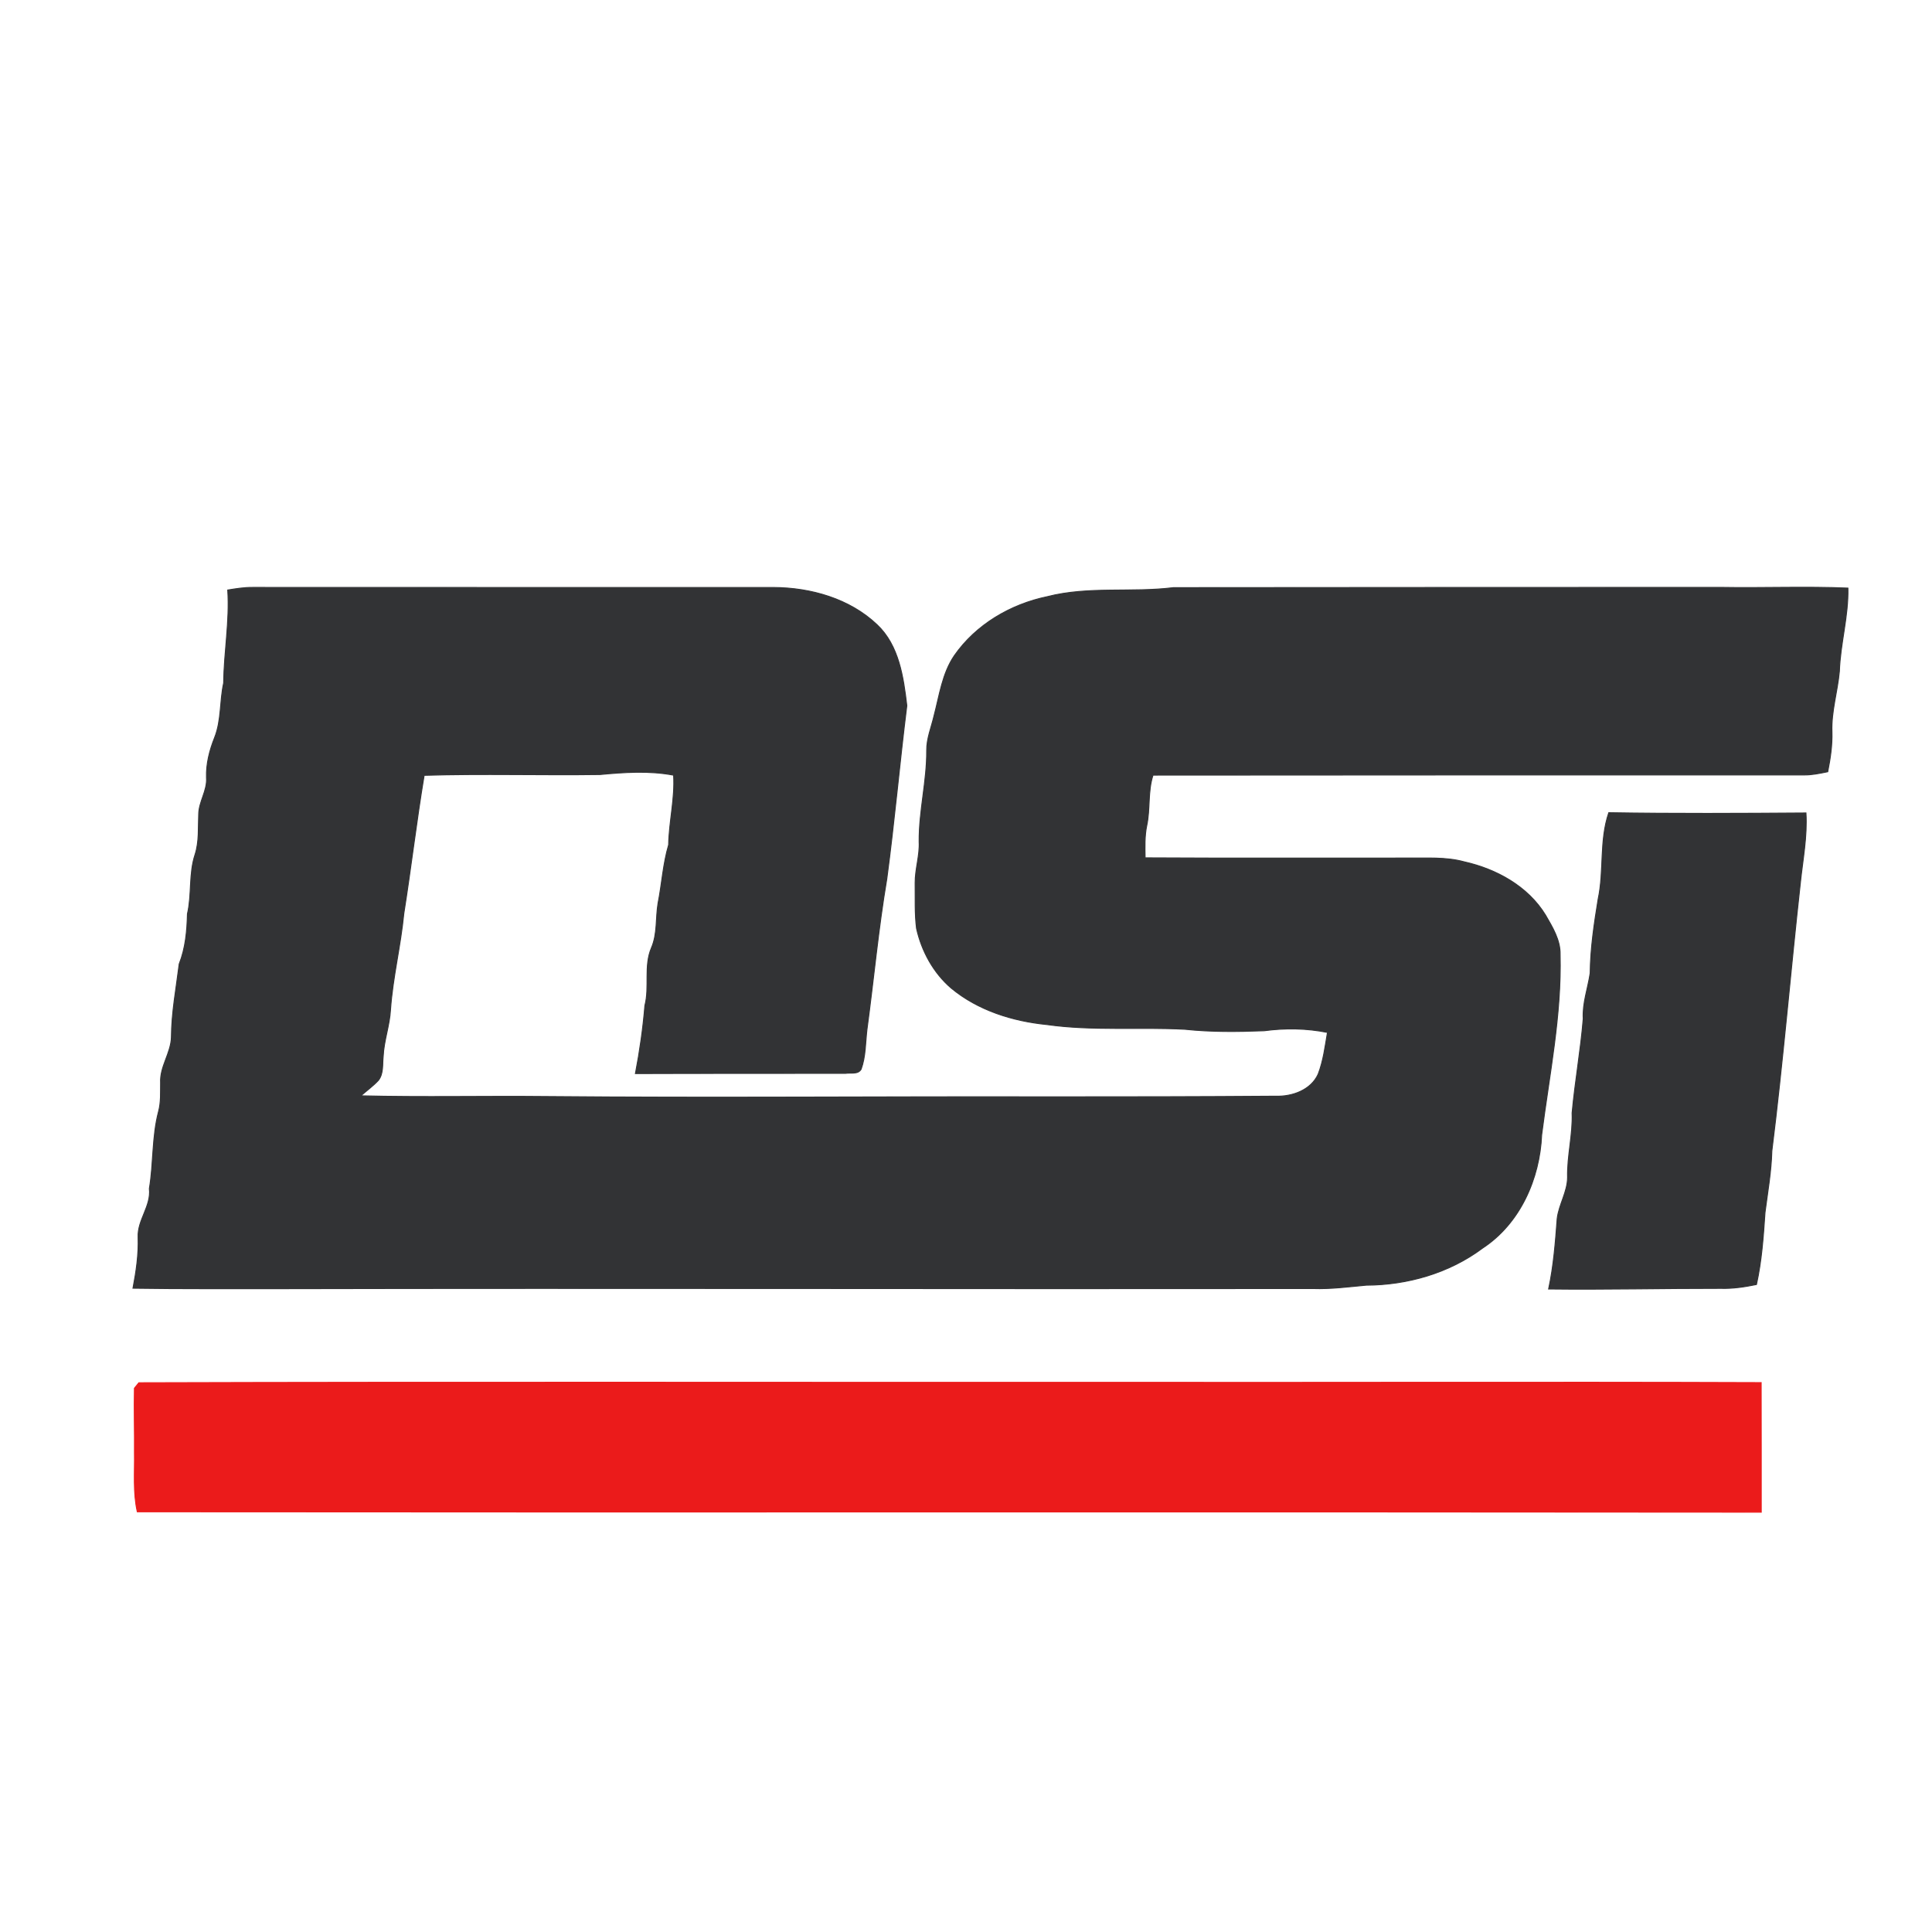
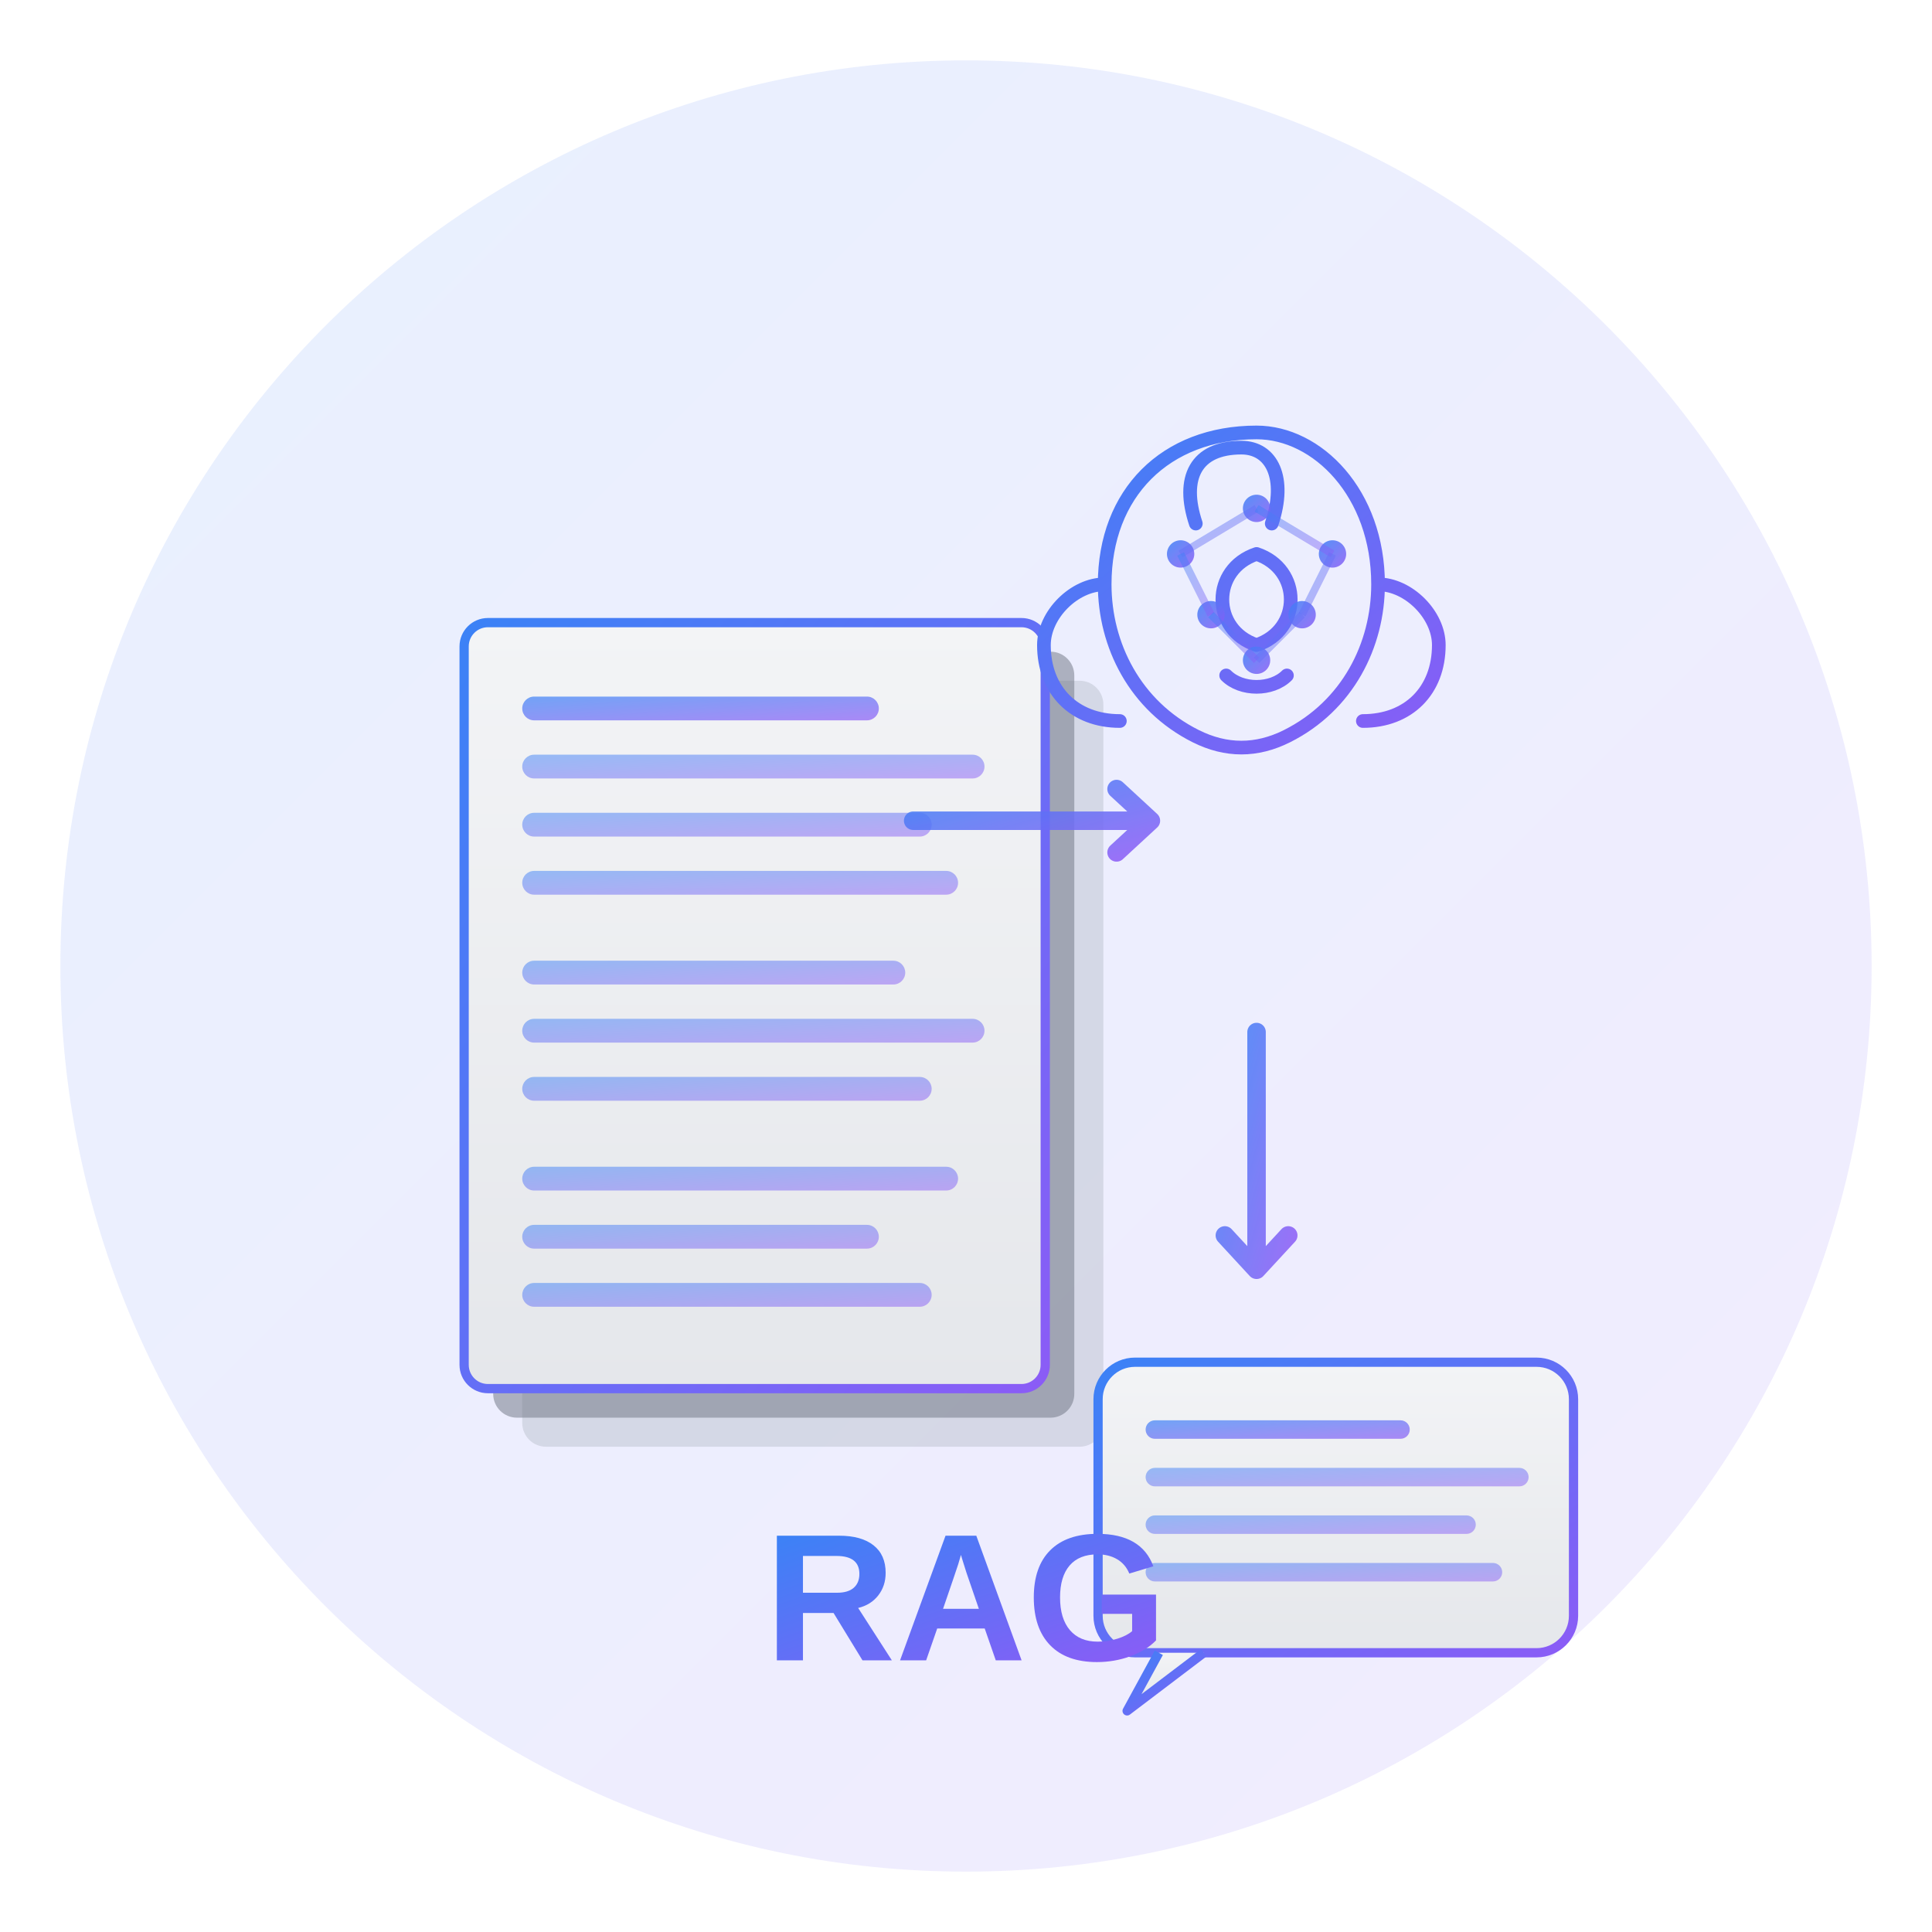
- <svg xmlns="http://www.w3.org/2000/svg" height="512pt" version="1.1" viewBox="0 0 512 512" width="512pt">
-   <path d="M 0.00 0.00 L 512.00 0.00 L 512.00 512.00 L 0.00 512.00 L 0.00 0.00 M 60.35 156.36 C 60.90 164.62 59.35 172.76 59.27 181.00 C 58.20 185.80 58.71 190.87 56.86 195.50 C 55.52 198.86 54.60 202.43 54.72 206.08 C 54.98 209.52 52.66 212.46 52.65 215.87 C 52.49 219.40 52.80 223.02 51.70 226.44 C 50.00 231.55 50.87 237.00 49.67 242.20 C 49.56 246.72 49.16 251.22 47.49 255.46 C 46.69 261.93 45.45 268.36 45.42 274.90 C 45.29 279.11 42.32 282.69 42.56 286.94 C 42.51 289.49 42.69 292.08 42.01 294.58 C 40.25 301.26 40.71 308.22 39.58 314.99 C 40.11 319.64 36.37 323.33 36.60 327.91 C 36.75 332.45 36.09 336.94 35.24 341.39 C 48.16 341.59 61.08 341.50 74.00 341.52 C 165.33 341.32 256.66 341.60 347.99 341.48 C 352.70 341.64 357.37 341.02 362.05 340.59 C 373.01 340.54 384.07 337.37 392.90 330.76 C 402.86 324.23 408.06 312.35 408.56 300.72 C 410.58 284.85 413.86 269.02 413.45 252.95 C 413.54 249.13 411.44 245.74 409.60 242.54 C 404.94 234.89 396.57 230.30 388.02 228.39 C 383.12 227.05 378.01 227.45 373.00 227.39 C 349.82 227.36 326.64 227.47 303.47 227.33 C 303.42 224.47 303.32 221.57 303.91 218.75 C 304.85 214.35 304.15 209.75 305.56 205.42 C 363.06 205.35 420.56 205.38 478.06 205.37 C 480.19 205.40 482.29 204.94 484.37 204.52 C 485.06 201.04 485.60 197.52 485.49 193.96 C 485.29 188.52 486.98 183.27 487.46 177.90 C 487.72 170.50 489.89 163.29 489.72 155.85 C 478.51 155.37 467.24 155.86 456.00 155.66 C 407.66 155.64 359.31 155.71 310.97 155.73 C 299.85 157.11 288.46 155.31 277.50 158.13 C 267.78 160.15 258.61 165.54 252.90 173.76 C 249.69 178.49 248.96 184.28 247.53 189.68 C 246.82 192.75 245.54 195.72 245.58 198.92 C 245.64 207.01 243.51 214.93 243.58 223.03 C 243.77 226.73 242.50 230.28 242.52 233.96 C 242.58 237.99 242.38 242.05 242.89 246.05 C 244.24 252.08 247.38 257.85 252.11 261.88 C 259.19 267.76 268.37 270.62 277.42 271.52 C 289.54 273.23 301.82 272.12 314.00 272.77 C 320.97 273.51 328.01 273.43 335.00 273.16 C 340.58 272.42 346.26 272.49 351.79 273.61 C 351.16 277.32 350.69 281.12 349.33 284.66 C 347.42 288.90 342.41 290.66 338.04 290.50 C 318.03 290.65 298.01 290.67 278.00 290.67 C 233.66 290.56 189.33 290.99 144.99 290.59 C 128.54 290.42 112.08 290.81 95.63 290.40 C 97.18 289.03 98.88 287.81 100.29 286.29 C 101.68 284.47 101.32 282.08 101.55 279.95 C 101.74 275.77 103.26 271.78 103.49 267.60 C 104.09 259.01 106.20 250.64 107.02 242.08 C 108.95 229.90 110.38 217.63 112.41 205.47 C 127.94 205.00 143.48 205.48 159.01 205.26 C 165.48 204.66 172.07 204.20 178.51 205.43 C 178.89 211.64 177.30 217.71 177.19 223.90 C 175.69 228.95 175.41 234.21 174.39 239.36 C 173.73 243.29 174.25 247.46 172.64 251.18 C 170.56 256.03 172.19 261.47 170.90 266.50 C 170.40 272.54 169.54 278.55 168.39 284.51 C 186.95 284.44 205.52 284.49 224.09 284.45 C 225.47 284.22 227.36 284.81 228.21 283.36 C 229.43 279.99 229.34 276.37 229.75 272.86 C 231.55 259.56 232.77 246.19 235.01 232.94 C 237.06 217.66 238.41 202.30 240.32 187.00 C 239.43 179.47 238.25 171.04 232.43 165.56 C 225.17 158.65 214.88 155.75 205.04 155.69 C 159.01 155.72 112.99 155.66 66.97 155.67 C 64.74 155.65 62.54 156.00 60.35 156.36 M 426.34 215.37 C 423.80 222.82 425.14 230.72 423.52 238.30 C 422.46 244.79 421.48 251.32 421.41 257.90 C 420.81 261.93 419.33 265.85 419.57 269.99 C 418.89 278.33 417.38 286.61 416.62 294.96 C 416.84 300.70 415.28 306.30 415.42 312.04 C 415.39 315.86 413.12 319.19 412.67 322.94 C 412.20 329.18 411.72 335.46 410.40 341.60 C 425.60 341.78 440.81 341.41 456.02 341.43 C 459.21 341.53 462.36 341.05 465.48 340.41 C 466.87 334.14 467.32 327.70 467.75 321.31 C 468.45 315.89 469.42 310.49 469.56 305.02 C 472.53 281.34 474.50 257.57 477.13 233.86 C 477.77 227.73 478.98 221.64 478.60 215.44 C 461.18 215.56 443.76 215.66 426.34 215.37 M 35.62 367.89 C 35.49 373.59 35.69 379.29 35.63 385.00 C 35.72 390.21 35.23 395.50 36.38 400.64 C 179.84 400.78 323.29 400.59 466.75 400.75 C 466.78 389.30 466.73 377.85 466.73 366.40 C 408.15 366.19 349.58 366.42 291.00 366.33 C 206.27 366.38 121.53 366.19 36.80 366.44 C 36.50 366.80 35.91 367.52 35.62 367.89 Z" fill="transparent" opacity="1.00" stroke="transparent" stroke-width="0.25" />
-   <path d="M 60.35 156.36 C 62.54 156.00 64.74 155.65 66.97 155.67 C 112.99 155.66 159.01 155.72 205.04 155.69 C 214.88 155.75 225.17 158.65 232.43 165.56 C 238.25 171.04 239.43 179.47 240.32 187.00 C 238.41 202.30 237.06 217.66 235.01 232.94 C 232.77 246.19 231.55 259.56 229.75 272.86 C 229.34 276.37 229.43 279.99 228.21 283.36 C 227.36 284.81 225.47 284.22 224.09 284.45 C 205.52 284.49 186.95 284.44 168.39 284.51 C 169.54 278.55 170.40 272.54 170.90 266.50 C 172.19 261.47 170.56 256.03 172.64 251.18 C 174.25 247.46 173.73 243.29 174.39 239.36 C 175.41 234.21 175.69 228.95 177.19 223.90 C 177.30 217.71 178.89 211.64 178.51 205.43 C 172.07 204.20 165.48 204.66 159.01 205.26 C 143.48 205.48 127.94 205.00 112.41 205.47 C 110.38 217.63 108.95 229.90 107.02 242.08 C 106.20 250.64 104.09 259.01 103.49 267.60 C 103.26 271.78 101.74 275.77 101.55 279.95 C 101.32 282.08 101.68 284.47 100.29 286.29 C 98.88 287.81 97.18 289.03 95.63 290.40 C 112.08 290.81 128.54 290.42 144.99 290.59 C 189.33 290.99 233.66 290.56 278.00 290.67 C 298.01 290.67 318.03 290.65 338.04 290.50 C 342.41 290.66 347.42 288.90 349.33 284.66 C 350.69 281.12 351.16 277.32 351.79 273.61 C 346.26 272.49 340.58 272.42 335.00 273.16 C 328.01 273.43 320.97 273.51 314.00 272.77 C 301.82 272.12 289.54 273.23 277.42 271.52 C 268.37 270.62 259.19 267.76 252.11 261.88 C 247.38 257.85 244.24 252.08 242.89 246.05 C 242.38 242.05 242.58 237.99 242.52 233.96 C 242.50 230.28 243.77 226.73 243.58 223.03 C 243.51 214.93 245.64 207.01 245.58 198.92 C 245.54 195.72 246.82 192.75 247.53 189.68 C 248.96 184.28 249.69 178.49 252.90 173.76 C 258.61 165.54 267.78 160.15 277.50 158.13 C 288.46 155.31 299.85 157.11 310.97 155.73 C 359.31 155.71 407.66 155.64 456.00 155.66 C 467.24 155.86 478.51 155.37 489.72 155.85 C 489.89 163.29 487.72 170.50 487.46 177.90 C 486.98 183.27 485.29 188.52 485.49 193.96 C 485.60 197.52 485.06 201.04 484.37 204.52 C 482.29 204.94 480.19 205.40 478.06 205.37 C 420.56 205.38 363.06 205.35 305.56 205.42 C 304.15 209.75 304.85 214.35 303.91 218.75 C 303.32 221.57 303.42 224.47 303.47 227.33 C 326.64 227.47 349.82 227.36 373.00 227.39 C 378.01 227.45 383.12 227.05 388.02 228.39 C 396.57 230.30 404.94 234.89 409.60 242.54 C 411.44 245.74 413.54 249.13 413.45 252.95 C 413.86 269.02 410.58 284.85 408.56 300.72 C 408.06 312.35 402.86 324.23 392.90 330.76 C 384.07 337.37 373.01 340.54 362.05 340.59 C 357.37 341.02 352.70 341.64 347.99 341.48 C 256.66 341.60 165.33 341.32 74.00 341.52 C 61.08 341.50 48.16 341.59 35.24 341.39 C 36.09 336.94 36.75 332.45 36.60 327.91 C 36.37 323.33 40.11 319.64 39.58 314.99 C 40.71 308.22 40.25 301.26 42.01 294.58 C 42.69 292.08 42.51 289.49 42.56 286.94 C 42.32 282.69 45.29 279.11 45.42 274.90 C 45.45 268.36 46.69 261.93 47.49 255.46 C 49.16 251.22 49.56 246.72 49.67 242.20 C 50.87 237.00 50.00 231.55 51.70 226.44 C 52.80 223.02 52.49 219.40 52.65 215.87 C 52.66 212.46 54.98 209.52 54.72 206.08 C 54.60 202.43 55.52 198.86 56.86 195.50 C 58.71 190.87 58.20 185.80 59.27 181.00 C 59.35 172.76 60.90 164.62 60.35 156.36 Z" fill="#323335" opacity="1.00" stroke="#323335" stroke-width="0.25" />
-   <path d="M 426.34 215.37 C 443.76 215.66 461.18 215.56 478.60 215.44 C 478.98 221.64 477.77 227.73 477.13 233.86 C 474.50 257.57 472.53 281.34 469.56 305.02 C 469.42 310.49 468.45 315.89 467.75 321.31 C 467.32 327.70 466.87 334.14 465.48 340.41 C 462.36 341.05 459.21 341.53 456.02 341.43 C 440.81 341.41 425.60 341.78 410.40 341.60 C 411.72 335.46 412.20 329.18 412.67 322.94 C 413.12 319.19 415.39 315.86 415.42 312.04 C 415.28 306.30 416.84 300.70 416.62 294.96 C 417.38 286.61 418.89 278.33 419.57 269.99 C 419.33 265.85 420.81 261.93 421.41 257.90 C 421.48 251.32 422.46 244.79 423.52 238.30 C 425.14 230.72 423.80 222.82 426.34 215.37 Z" fill="#323335" opacity="1.00" stroke="#323335" stroke-width="0.25" />
-   <path d="M 35.62 367.89 C 35.91 367.52 36.50 366.80 36.80 366.44 C 121.53 366.19 206.27 366.38 291.00 366.33 C 349.58 366.42 408.15 366.19 466.73 366.40 C 466.73 377.85 466.78 389.30 466.75 400.75 C 323.29 400.59 179.84 400.78 36.38 400.64 C 35.23 395.50 35.72 390.21 35.63 385.00 C 35.69 379.29 35.49 373.59 35.62 367.89 Z" fill="#eb1b1b" opacity="1.00" stroke="#eb1b1b" stroke-width="0.25" />
+ <svg xmlns="http://www.w3.org/2000/svg" version="1.1" width="1024" height="1024" viewBox="0 0 1024 1024">
+   <defs>
+     <linearGradient id="ragGradient" x1="0%" y1="0%" x2="100%" y2="100%">
+       <stop offset="0%" style="stop-color:#3b82f6;stop-opacity:1" />
+       <stop offset="100%" style="stop-color:#8b5cf6;stop-opacity:1" />
+     </linearGradient>
+     <linearGradient id="documentGradient" x1="0%" y1="0%" x2="0%" y2="100%">
+       <stop offset="0%" style="stop-color:#f3f4f6;stop-opacity:1" />
+       <stop offset="100%" style="stop-color:#e5e7eb;stop-opacity:1" />
+     </linearGradient>
+   </defs>
+   <circle cx="512" cy="512" r="480" fill="url(#ragGradient)" opacity="0.12" />
+   <g transform="translate(512, 512) scale(1.4, 1.4)">
+     <g transform="translate(-190, -130)">
+       <rect x="22" y="22" width="220" height="290" rx="9" ry="9" fill="#9ca3af" opacity="0.3" />
+       <rect x="11" y="11" width="220" height="290" rx="9" ry="9" fill="#6b7280" opacity="0.5" />
+       <rect x="0" y="0" width="220" height="290" rx="9" ry="9" fill="url(#documentGradient)" stroke="url(#ragGradient)" stroke-width="3.5" />
+       <rect x="22" y="28" width="135" height="9" rx="4.5" fill="url(#ragGradient)" opacity="0.7" />
+       <rect x="22" y="50" width="175" height="9" rx="4.5" fill="url(#ragGradient)" opacity="0.5" />
+       <rect x="22" y="72" width="155" height="9" rx="4.5" fill="url(#ragGradient)" opacity="0.5" />
+       <rect x="22" y="94" width="165" height="9" rx="4.5" fill="url(#ragGradient)" opacity="0.5" />
+       <rect x="22" y="128" width="145" height="9" rx="4.5" fill="url(#ragGradient)" opacity="0.5" />
+       <rect x="22" y="150" width="175" height="9" rx="4.5" fill="url(#ragGradient)" opacity="0.5" />
+       <rect x="22" y="172" width="155" height="9" rx="4.5" fill="url(#ragGradient)" opacity="0.5" />
+       <rect x="22" y="206" width="165" height="9" rx="4.5" fill="url(#ragGradient)" opacity="0.5" />
+       <rect x="22" y="228" width="135" height="9" rx="4.5" fill="url(#ragGradient)" opacity="0.5" />
+       <rect x="22" y="250" width="155" height="9" rx="4.5" fill="url(#ragGradient)" opacity="0.5" />
+     </g>
+     <g transform="translate(-20, -55)">
+       <path d="M 0 0 L 90 0 L 77 -12 M 90 0 L 77 12" stroke="url(#ragGradient)" stroke-width="7" fill="none" stroke-linecap="round" stroke-linejoin="round" opacity="0.85" />
+     </g>
+     <g transform="translate(110, -110) scale(1.15, 1.15)">
+       <path d="M 0 -80                 C -30 -80, -50 -60, -50 -30                C -50 -10, -40 10, -20 20                C -10 25, 0 25, 10 20                C 30 10, 40 -10, 40 -30                C 40 -60, 20 -80, 0 -80                                M -50 -30                C -60 -30, -70 -20, -70 -10                C -70 5, -60 15, -45 15                                M 40 -30                C 50 -30, 60 -20, 60 -10                C 60 5, 50 15, 35 15                                M -20 -50                C -25 -65, -20 -75, -5 -75                C 5 -75, 10 -65, 5 -50                                M 0 -40                C -15 -35, -15 -15, 0 -10                C 15 -15, 15 -35, 0 -40                                M -10 0                C -5 5, 5 5, 10 0" fill="none" stroke="url(#ragGradient)" stroke-width="4.5" stroke-linecap="round" stroke-linejoin="round" />
+       <circle cx="-25" cy="-40" r="4.5" fill="url(#ragGradient)" opacity="0.85" />
+       <circle cx="25" cy="-40" r="4.5" fill="url(#ragGradient)" opacity="0.85" />
+       <circle cx="0" cy="-55" r="4.5" fill="url(#ragGradient)" opacity="0.85" />
+       <circle cx="-15" cy="-20" r="4.5" fill="url(#ragGradient)" opacity="0.85" />
+       <circle cx="15" cy="-20" r="4.5" fill="url(#ragGradient)" opacity="0.85" />
+       <circle cx="0" cy="-5" r="4.5" fill="url(#ragGradient)" opacity="0.85" />
+       <line x1="-25" y1="-40" x2="0" y2="-55" stroke="url(#ragGradient)" stroke-width="2.5" opacity="0.45" />
+       <line x1="25" y1="-40" x2="0" y2="-55" stroke="url(#ragGradient)" stroke-width="2.5" opacity="0.45" />
+       <line x1="-25" y1="-40" x2="-15" y2="-20" stroke="url(#ragGradient)" stroke-width="2.5" opacity="0.45" />
+       <line x1="25" y1="-40" x2="15" y2="-20" stroke="url(#ragGradient)" stroke-width="2.5" opacity="0.45" />
+       <line x1="-15" y1="-20" x2="0" y2="-5" stroke="url(#ragGradient)" stroke-width="2.5" opacity="0.45" />
+       <line x1="15" y1="-20" x2="0" y2="-5" stroke="url(#ragGradient)" stroke-width="2.5" opacity="0.45" />
+     </g>
+     <g transform="translate(110, 25)">
+       <path d="M 0 0 L 0 90 L -12 77 M 0 90 L 12 77" stroke="url(#ragGradient)" stroke-width="7" fill="none" stroke-linecap="round" stroke-linejoin="round" opacity="0.85" />
+     </g>
+     <g transform="translate(50, 150)">
+       <rect x="0" y="0" width="180" height="110" rx="14" ry="14" fill="url(#documentGradient)" stroke="url(#ragGradient)" stroke-width="3.5" />
+       <path d="M 23 110 L 11 132 L 40 110" fill="url(#documentGradient)" stroke="url(#ragGradient)" stroke-width="3.5" stroke-linejoin="round" />
+       <rect x="18" y="22" width="100" height="7" rx="3.5" fill="url(#ragGradient)" opacity="0.7" />
+       <rect x="18" y="40" width="145" height="7" rx="3.5" fill="url(#ragGradient)" opacity="0.5" />
+       <rect x="18" y="58" width="125" height="7" rx="3.5" fill="url(#ragGradient)" opacity="0.5" />
+       <rect x="18" y="76" width="135" height="7" rx="3.5" fill="url(#ragGradient)" opacity="0.5" />
+     </g>
+   </g>
+   <text x="512" y="880" font-family="Arial, sans-serif" font-size="96" font-weight="bold" text-anchor="middle" fill="url(#ragGradient)">RAG</text>
</svg>
